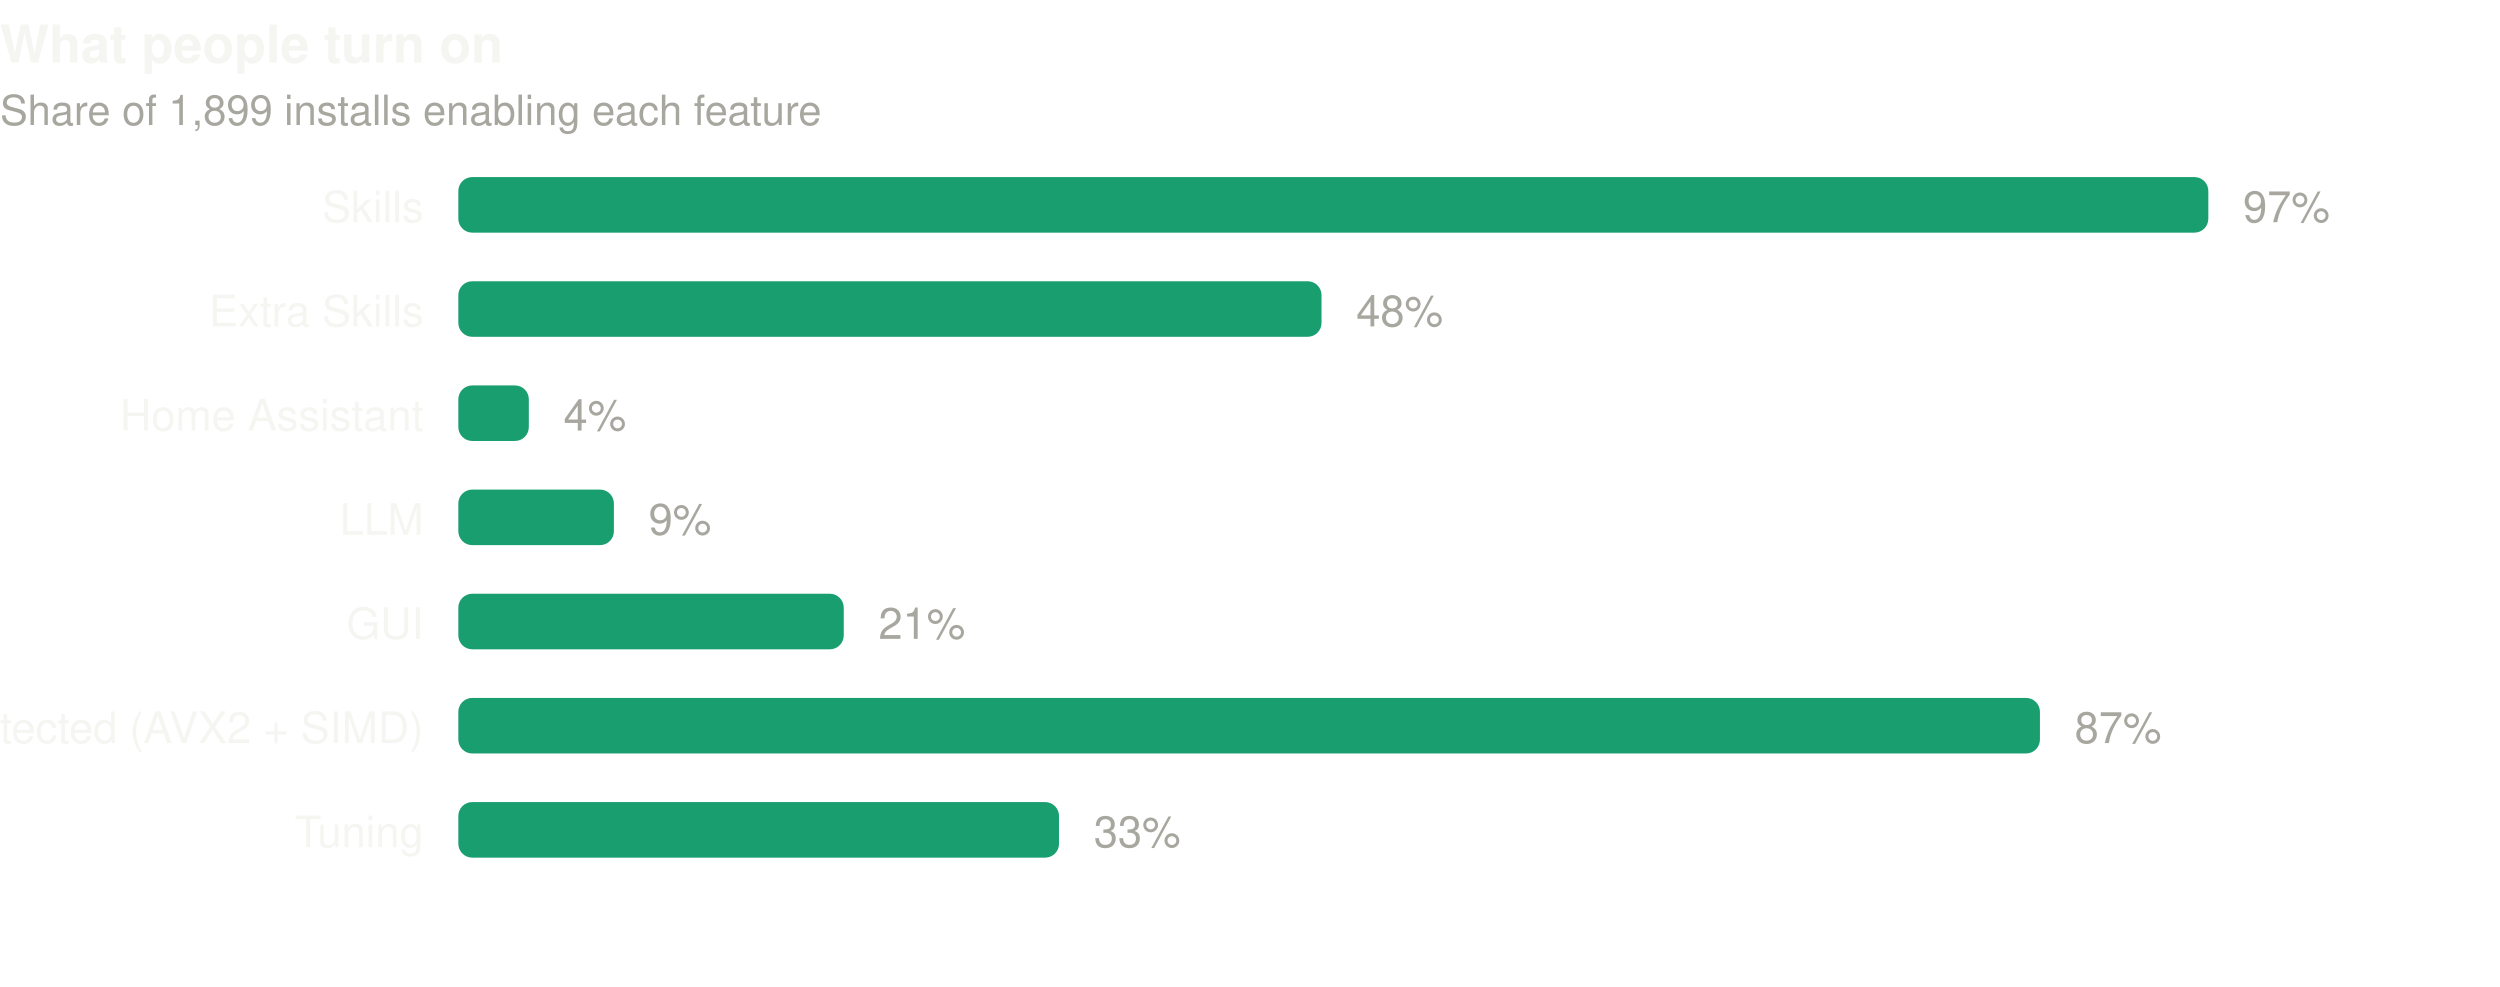
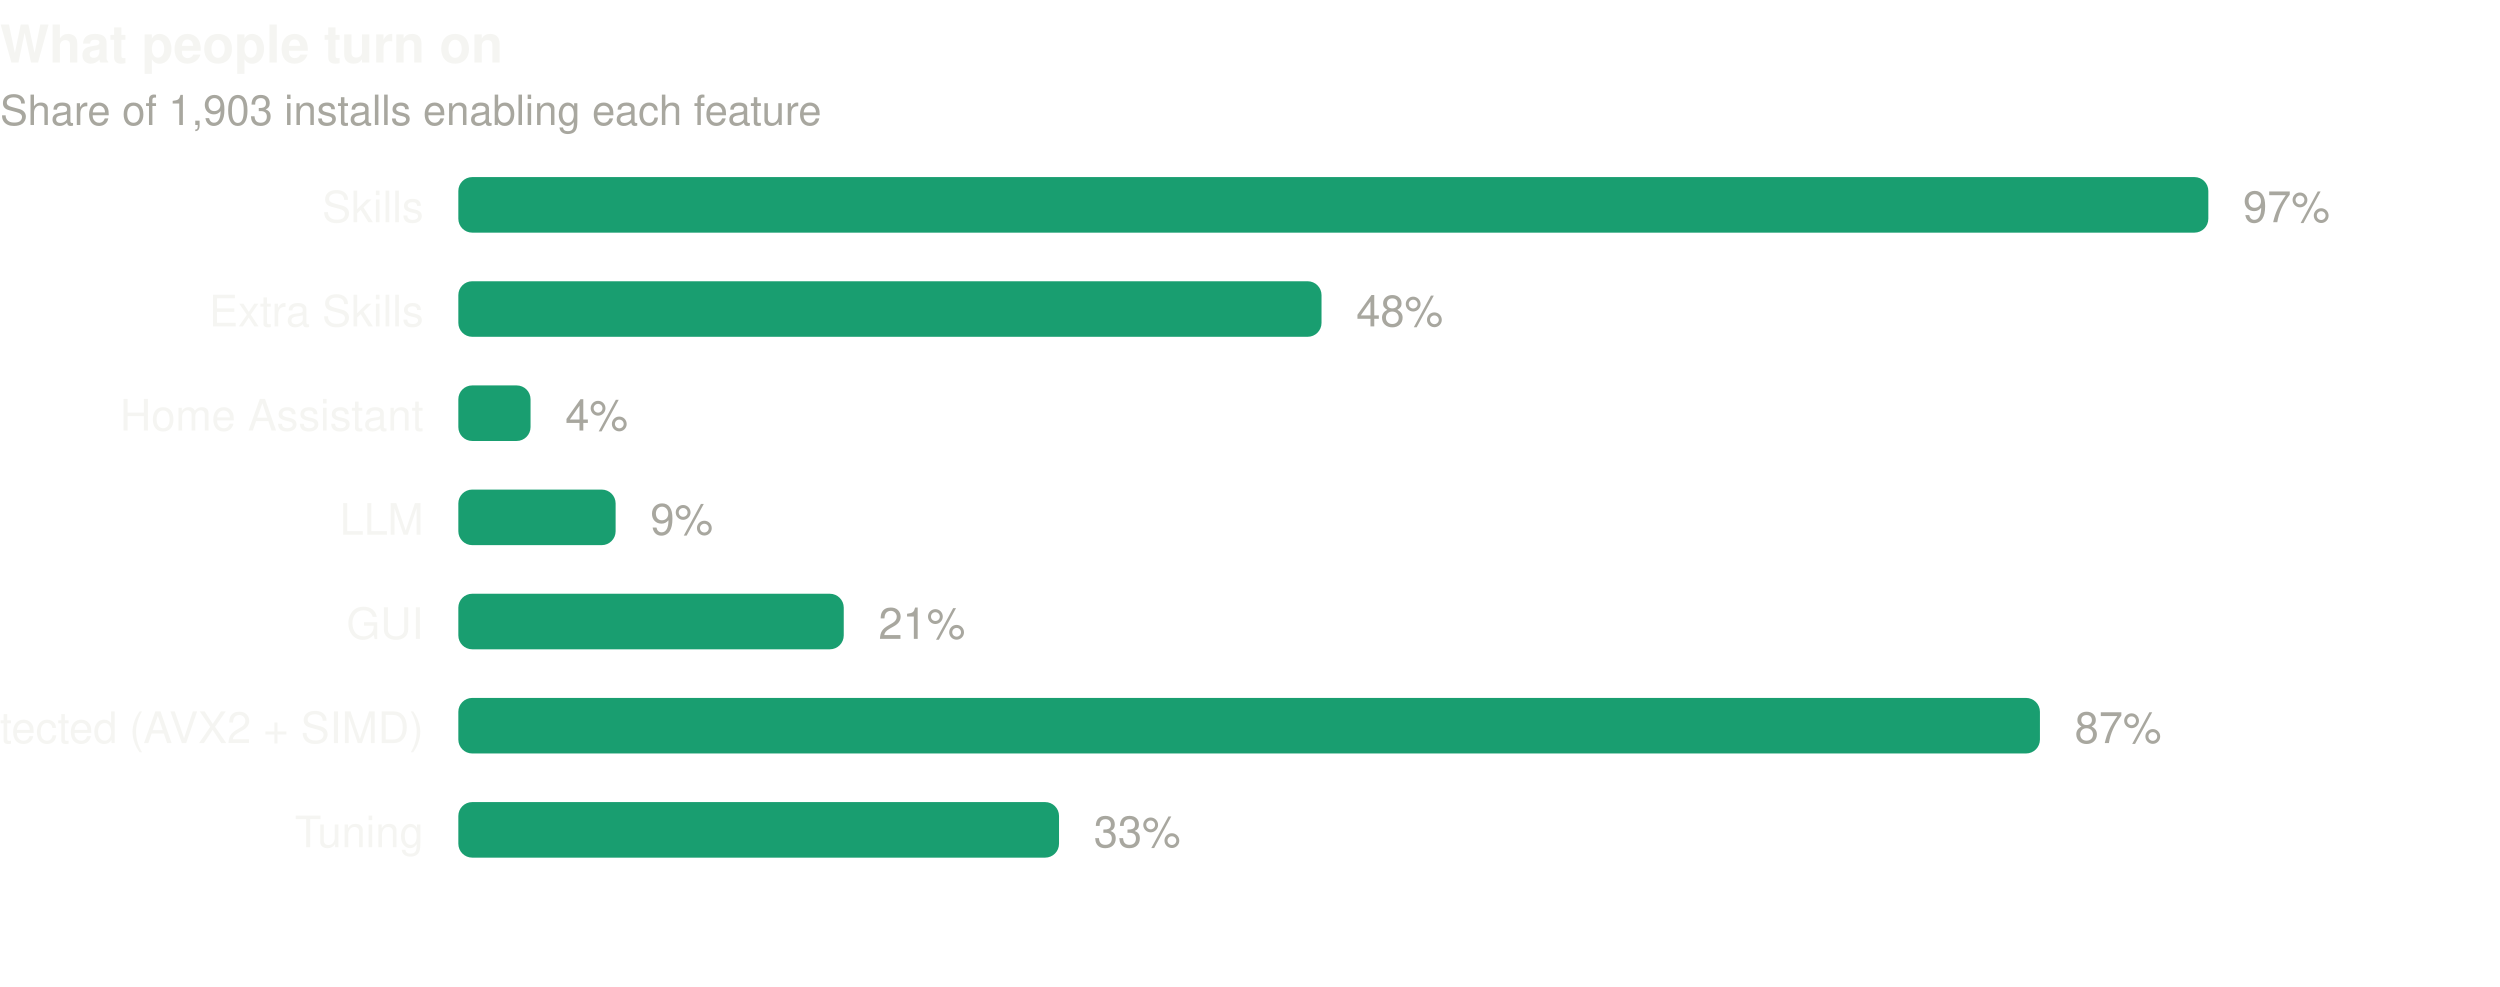
- <svg xmlns="http://www.w3.org/2000/svg" width="720" height="284" viewBox="0 0 720 284" role="img" aria-label="What people turn on. Share of 1,899 installs enabling each feature">
+ <svg xmlns="http://www.w3.org/2000/svg" width="720" height="284" viewBox="0 0 720 284" role="img" aria-label="What people turn on. Share of 1,903 installs enabling each feature">
  <text x="0" y="18" font-family="ui-sans-serif,-apple-system,BlinkMacSystemFont,'Segoe UI',Helvetica,Arial,sans-serif" font-size="15" font-weight="600" fill="#f5f5f2">What people turn on</text>
-   <text x="0" y="36" font-family="ui-sans-serif,-apple-system,BlinkMacSystemFont,'Segoe UI',Helvetica,Arial,sans-serif" font-size="12" fill="#a8a79f">Share of 1,899 installs enabling each feature</text>
+   <text x="0" y="36" font-family="ui-sans-serif,-apple-system,BlinkMacSystemFont,'Segoe UI',Helvetica,Arial,sans-serif" font-size="12" fill="#a8a79f">Share of 1,903 installs enabling each feature</text>
  <text x="122" y="64.0" text-anchor="end" font-family="ui-sans-serif,-apple-system,BlinkMacSystemFont,'Segoe UI',Helvetica,Arial,sans-serif" font-size="12.5" fill="#f5f5f2">Skills</text>
  <rect x="132" y="51.0" width="504.0" height="16" rx="4" fill="#199e70" />
  <text x="646.0" y="64.0" font-family="ui-sans-serif,-apple-system,BlinkMacSystemFont,'Segoe UI',Helvetica,Arial,sans-serif" font-size="12.5" fill="#a8a79f">97%</text>
  <text x="122" y="94.0" text-anchor="end" font-family="ui-sans-serif,-apple-system,BlinkMacSystemFont,'Segoe UI',Helvetica,Arial,sans-serif" font-size="12.5" fill="#f5f5f2">Extra Skills</text>
  <rect x="132" y="81.0" width="248.6" height="16" rx="4" fill="#199e70" />
  <text x="390.6" y="94.0" font-family="ui-sans-serif,-apple-system,BlinkMacSystemFont,'Segoe UI',Helvetica,Arial,sans-serif" font-size="12.5" fill="#a8a79f">48%</text>
  <text x="122" y="124.0" text-anchor="end" font-family="ui-sans-serif,-apple-system,BlinkMacSystemFont,'Segoe UI',Helvetica,Arial,sans-serif" font-size="12.5" fill="#f5f5f2">Home Assistant</text>
-   <rect x="132" y="111.0" width="20.3" height="16" rx="4" fill="#199e70" />
-   <text x="162.3" y="124.0" font-family="ui-sans-serif,-apple-system,BlinkMacSystemFont,'Segoe UI',Helvetica,Arial,sans-serif" font-size="12.5" fill="#a8a79f">4%</text>
+   <rect x="132" y="111.0" width="20.8" height="16" rx="4" fill="#199e70" />
+   <text x="162.8" y="124.0" font-family="ui-sans-serif,-apple-system,BlinkMacSystemFont,'Segoe UI',Helvetica,Arial,sans-serif" font-size="12.5" fill="#a8a79f">4%</text>
  <text x="122" y="154.0" text-anchor="end" font-family="ui-sans-serif,-apple-system,BlinkMacSystemFont,'Segoe UI',Helvetica,Arial,sans-serif" font-size="12.5" fill="#f5f5f2">LLM</text>
-   <rect x="132" y="141.0" width="44.8" height="16" rx="4" fill="#199e70" />
-   <text x="186.8" y="154.0" font-family="ui-sans-serif,-apple-system,BlinkMacSystemFont,'Segoe UI',Helvetica,Arial,sans-serif" font-size="12.5" fill="#a8a79f">9%</text>
+   <rect x="132" y="141.0" width="45.3" height="16" rx="4" fill="#199e70" />
+   <text x="187.3" y="154.0" font-family="ui-sans-serif,-apple-system,BlinkMacSystemFont,'Segoe UI',Helvetica,Arial,sans-serif" font-size="12.5" fill="#a8a79f">9%</text>
  <text x="122" y="184.0" text-anchor="end" font-family="ui-sans-serif,-apple-system,BlinkMacSystemFont,'Segoe UI',Helvetica,Arial,sans-serif" font-size="12.5" fill="#f5f5f2">GUI</text>
  <rect x="132" y="171.0" width="111.0" height="16" rx="4" fill="#199e70" />
  <text x="253.0" y="184.0" font-family="ui-sans-serif,-apple-system,BlinkMacSystemFont,'Segoe UI',Helvetica,Arial,sans-serif" font-size="12.5" fill="#a8a79f">21%</text>
  <text x="122" y="214.0" text-anchor="end" font-family="ui-sans-serif,-apple-system,BlinkMacSystemFont,'Segoe UI',Helvetica,Arial,sans-serif" font-size="12.5" fill="#f5f5f2">CPU capability detected (AVX2 + SIMD)</text>
  <rect x="132" y="201.0" width="455.5" height="16" rx="4" fill="#199e70" />
  <text x="597.5" y="214.0" font-family="ui-sans-serif,-apple-system,BlinkMacSystemFont,'Segoe UI',Helvetica,Arial,sans-serif" font-size="12.5" fill="#a8a79f">87%</text>
  <text x="122" y="244.0" text-anchor="end" font-family="ui-sans-serif,-apple-system,BlinkMacSystemFont,'Segoe UI',Helvetica,Arial,sans-serif" font-size="12.5" fill="#f5f5f2">Tuning</text>
  <rect x="132" y="231.0" width="173.0" height="16" rx="4" fill="#199e70" />
  <text x="315.0" y="244.0" font-family="ui-sans-serif,-apple-system,BlinkMacSystemFont,'Segoe UI',Helvetica,Arial,sans-serif" font-size="12.5" fill="#a8a79f">33%</text>
</svg>
